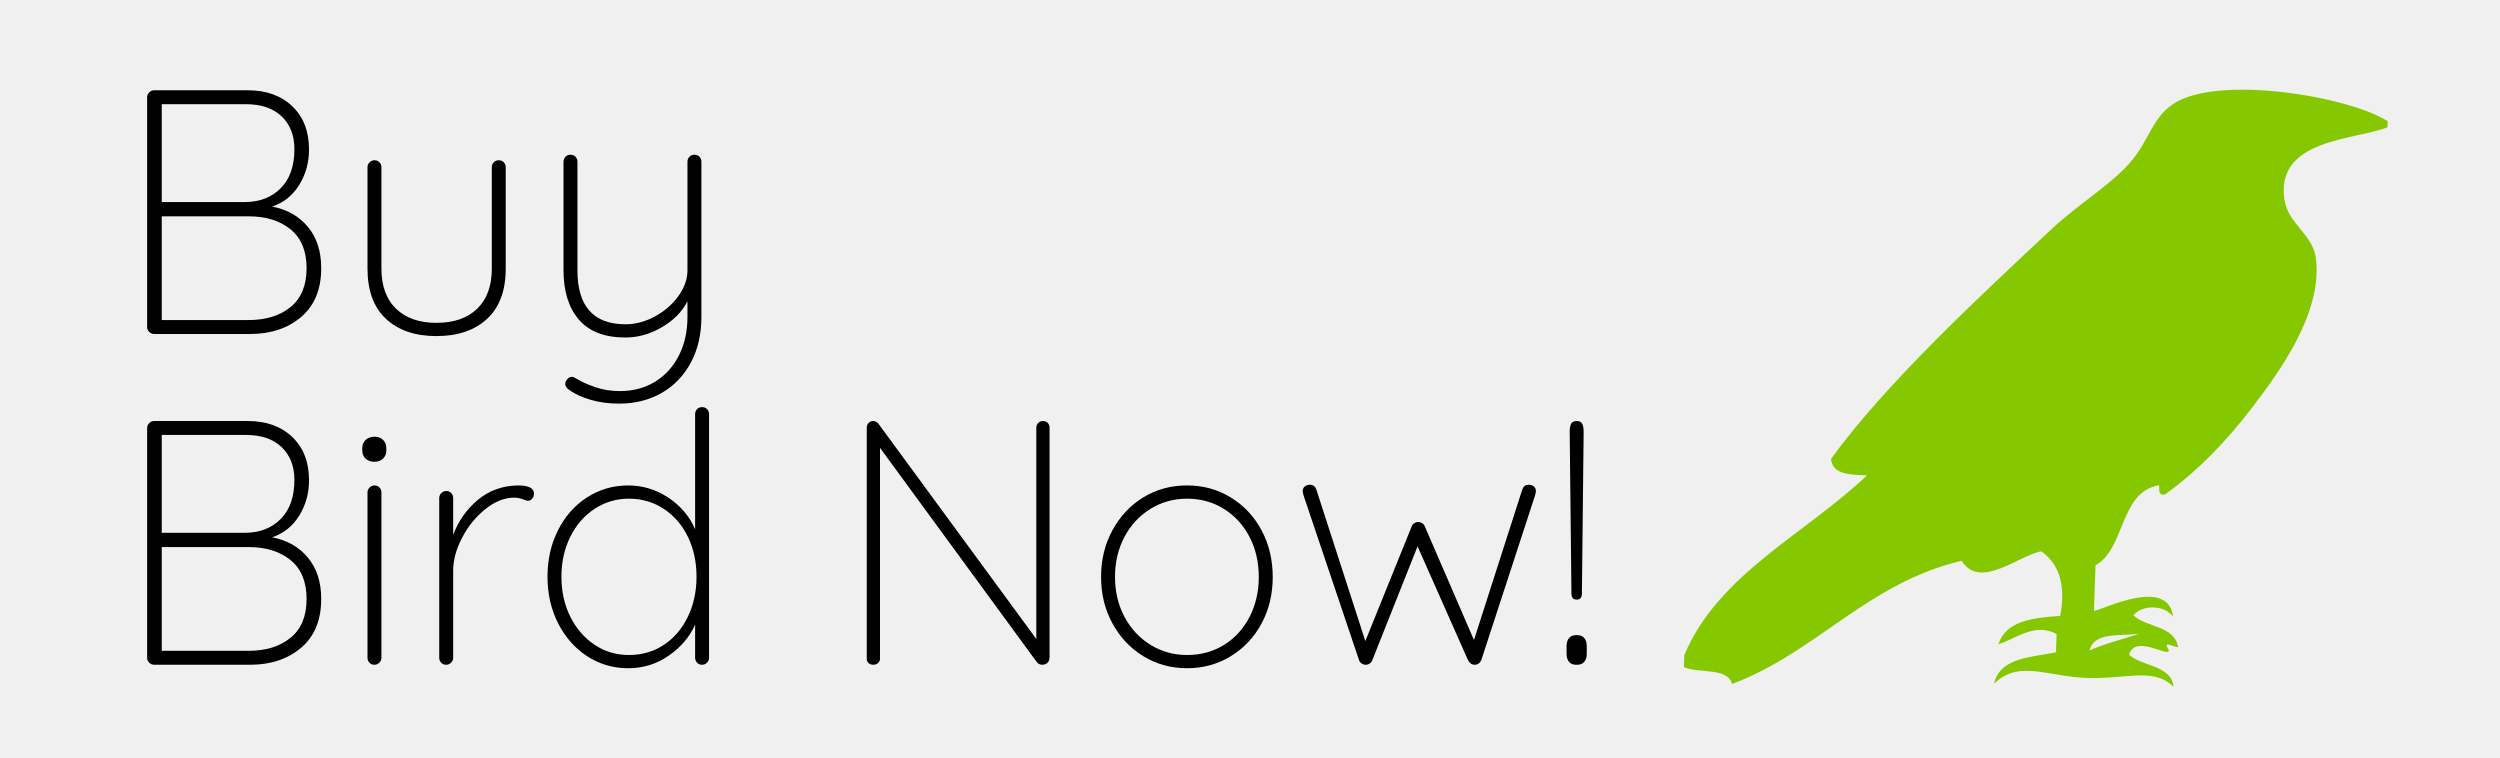
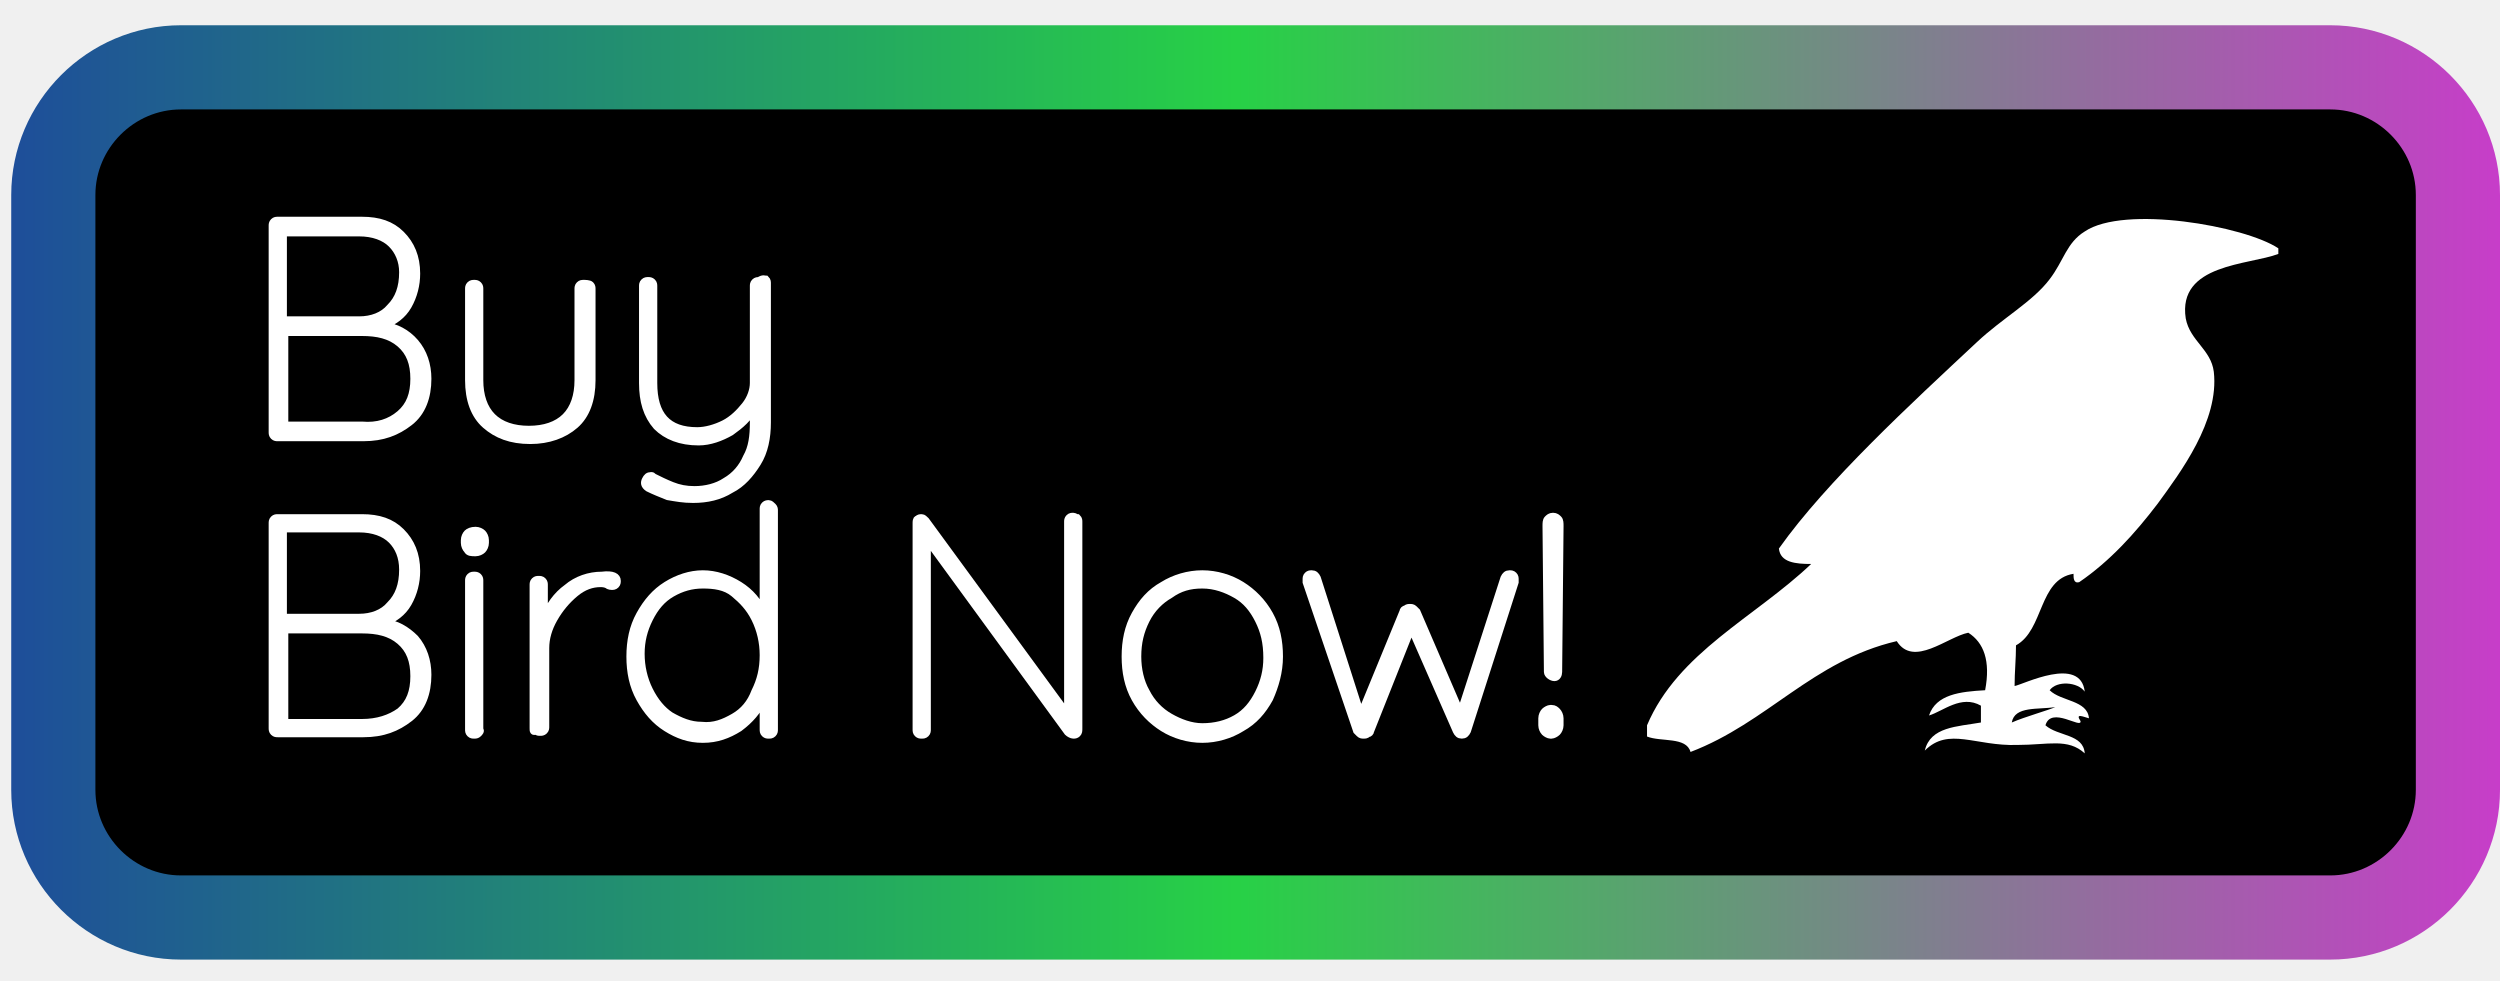
- <svg xmlns="http://www.w3.org/2000/svg" version="1.1" id="Layer_1" x="0px" y="0px" width="172.333px" height="52.25px" viewBox="0 0 172.333 52.25" enable-background="new 0 0 172.333 52.25" xml:space="preserve">
-   <rect x="7.741" y="5.264" fill="none" width="108.333" height="43" />
-   <g enable-background="new    ">
-     <path d="M21.218,15.632c0.616,0.735,0.924,1.688,0.924,2.855c0,1.456-0.46,2.576-1.38,3.36c-0.92,0.784-2.092,1.176-3.516,1.176   h-6.624c-0.128,0-0.24-0.048-0.336-0.144c-0.096-0.097-0.144-0.208-0.144-0.337V6.703c0-0.128,0.048-0.239,0.144-0.336   c0.096-0.096,0.208-0.144,0.336-0.144h6.456c1.28,0,2.304,0.368,3.072,1.104c0.768,0.736,1.152,1.729,1.152,2.977   c0,0.896-0.224,1.708-0.672,2.436c-0.448,0.729-1.072,1.229-1.872,1.5C19.781,14.432,20.602,14.896,21.218,15.632z M19.417,8.023   c-0.584-0.56-1.404-0.84-2.46-0.84H11.15v6.744h5.808c0.992-0.016,1.796-0.34,2.412-0.973c0.616-0.632,0.924-1.523,0.924-2.676   C20.293,9.336,20.001,8.584,19.417,8.023z M20.03,21.163c0.736-0.6,1.104-1.491,1.104-2.676c0-1.184-0.368-2.076-1.104-2.676   c-0.736-0.6-1.704-0.9-2.904-0.9H11.15v7.152h5.976C18.326,22.063,19.293,21.764,20.03,21.163z" />
-     <path d="M34.729,11.191c0.087,0.096,0.132,0.208,0.132,0.336v6.984c0,1.52-0.428,2.676-1.284,3.468s-2.02,1.188-3.492,1.188   c-1.472,0-2.632-0.396-3.48-1.188c-0.849-0.792-1.272-1.948-1.272-3.468v-6.984c0-0.128,0.048-0.24,0.144-0.336   c0.096-0.096,0.208-0.144,0.336-0.144c0.144,0,0.26,0.048,0.348,0.144s0.132,0.208,0.132,0.336v6.984   c0,1.2,0.336,2.124,1.008,2.771c0.672,0.648,1.6,0.973,2.784,0.973c1.2,0,2.136-0.324,2.808-0.973   c0.672-0.647,1.008-1.571,1.008-2.771v-6.984c0-0.128,0.044-0.24,0.132-0.336s0.204-0.144,0.348-0.144S34.641,11.096,34.729,11.191   z" />
-     <path d="M48.217,10.808c0.088,0.096,0.132,0.208,0.132,0.336v10.704c0,1.2-0.244,2.252-0.732,3.156   c-0.488,0.903-1.161,1.6-2.016,2.088c-0.856,0.487-1.828,0.731-2.916,0.731c-0.704,0-1.348-0.084-1.932-0.252   s-1.076-0.388-1.476-0.66c-0.288-0.191-0.376-0.407-0.264-0.647c0.112-0.192,0.248-0.288,0.408-0.288   c0.08,0,0.152,0.023,0.216,0.072c0.384,0.239,0.844,0.451,1.38,0.636c0.536,0.184,1.108,0.275,1.716,0.275   c0.912,0,1.72-0.216,2.424-0.647c0.704-0.432,1.251-1.036,1.644-1.812c0.392-0.775,0.588-1.659,0.588-2.651v-1.08   c-0.368,0.72-0.957,1.316-1.764,1.788c-0.808,0.472-1.644,0.708-2.508,0.708c-1.44,0-2.512-0.412-3.216-1.236   s-1.056-1.956-1.056-3.396v-7.488c0-0.128,0.043-0.24,0.132-0.336c0.088-0.096,0.204-0.145,0.348-0.145s0.26,0.049,0.348,0.145   s0.132,0.208,0.132,0.336v7.488c0,2.479,1.104,3.72,3.312,3.72c0.688,0,1.364-0.18,2.028-0.54c0.664-0.36,1.204-0.828,1.62-1.404   c0.416-0.576,0.624-1.168,0.624-1.775v-7.488c0-0.128,0.044-0.24,0.132-0.336s0.204-0.145,0.348-0.145S48.129,10.712,48.217,10.808   z" />
+ <svg xmlns="http://www.w3.org/2000/svg" version="1.1" id="Layer_1" x="0px" y="0px" viewBox="0 0 178.2 69.9" style="enable-background:new 0 0 178.2 69.9;" xml:space="preserve">
+   <style type="text/css">
+ 	.st0{fill:none;stroke:url(#SVGID_1_);stroke-width:6;stroke-miterlimit:10;}
+ 	.st1{enable-background:new    ;}
+ 	.st2{fill:#FFFFFF;stroke:#FFFFFF;stroke-width:0.5;stroke-miterlimit:10;}
+ 	.st3{fill:#FFFFFF;}
+ </style>
+   <path d="M164.2,64.7H14.8c-5,0-9.1-4.1-9.1-9.1v-41c0-5,4.1-9.1,9.1-9.1h149.4c5,0,9.1,4.1,9.1,9.1v41.1  C173.3,60.6,169.2,64.7,164.2,64.7z" />
+   <linearGradient id="SVGID_1_" gradientUnits="userSpaceOnUse" x1="0.8" y1="36.9" x2="178.2" y2="36.9" gradientTransform="matrix(1 0 0 -1 0 72)">
+     <stop offset="0" style="stop-color:#1E4E9A" />
+     <stop offset="0.492" style="stop-color:#27D146" />
+     <stop offset="1" style="stop-color:#C73DC9" />
+   </linearGradient>
+   <path class="st0" d="M166.1,65.4H12.9c-5,0-9.1-4.1-9.1-9.1V13.9c0-5,4.1-9.1,9.1-9.1h153.2c5,0,9.1,4.1,9.1,9.1v42.4  C175.2,61.3,171.1,65.4,166.1,65.4z" />
+   <g class="st1">
+     <path class="st2" d="M29.6,24.4c0.6,0.7,0.9,1.6,0.9,2.6c0,1.3-0.4,2.4-1.3,3.1s-1.9,1.1-3.3,1.1h-6.1c-0.1,0-0.2,0-0.3-0.1   c-0.1-0.1-0.1-0.2-0.1-0.3V16.1c0-0.1,0-0.2,0.1-0.3c0.1-0.1,0.2-0.1,0.3-0.1h6c1.2,0,2.1,0.3,2.8,1c0.7,0.7,1.1,1.6,1.1,2.8   c0,0.8-0.2,1.6-0.6,2.3c-0.4,0.7-1,1.1-1.7,1.4C28.2,23.3,29,23.7,29.6,24.4z M27.9,17.4c-0.5-0.5-1.3-0.8-2.3-0.8h-5.4v6.2h5.4   c0.9,0,1.7-0.3,2.2-0.9c0.6-0.6,0.9-1.4,0.9-2.5C28.7,18.6,28.4,17.9,27.9,17.4z M28.5,29.5c0.7-0.6,1-1.4,1-2.5   c0-1.1-0.3-1.9-1-2.5c-0.7-0.6-1.6-0.8-2.7-0.8h-5.5v6.6h5.5C26.9,30.4,27.8,30.1,28.5,29.5z" />
+     <path class="st2" d="M42.1,20.3c0.1,0.1,0.1,0.2,0.1,0.3v6.5c0,1.4-0.4,2.5-1.2,3.2c-0.8,0.7-1.9,1.1-3.2,1.1   c-1.4,0-2.4-0.4-3.2-1.1c-0.8-0.7-1.2-1.8-1.2-3.2v-6.5c0-0.1,0-0.2,0.1-0.3c0.1-0.1,0.2-0.1,0.3-0.1c0.1,0,0.2,0,0.3,0.1   c0.1,0.1,0.1,0.2,0.1,0.3v6.5c0,1.1,0.3,2,0.9,2.6c0.6,0.6,1.5,0.9,2.6,0.9c1.1,0,2-0.3,2.6-0.9c0.6-0.6,0.9-1.5,0.9-2.6v-6.5   c0-0.1,0-0.2,0.1-0.3c0.1-0.1,0.2-0.1,0.3-0.1S42,20.2,42.1,20.3z" />
+     <path class="st2" d="M54.6,19.9c0.1,0.1,0.1,0.2,0.1,0.3v9.9c0,1.1-0.2,2.1-0.7,2.9c-0.5,0.8-1.1,1.5-1.9,1.9   c-0.8,0.5-1.7,0.7-2.7,0.7c-0.7,0-1.2-0.1-1.8-0.2c-0.5-0.2-1-0.4-1.4-0.6c-0.3-0.2-0.3-0.4-0.2-0.6c0.1-0.2,0.2-0.3,0.4-0.3   c0.1,0,0.1,0,0.2,0.1c0.4,0.2,0.8,0.4,1.3,0.6c0.5,0.2,1,0.3,1.6,0.3c0.8,0,1.6-0.2,2.2-0.6c0.7-0.4,1.2-1,1.5-1.7   c0.4-0.7,0.5-1.5,0.5-2.5v-1c-0.3,0.7-0.9,1.2-1.6,1.7c-0.7,0.4-1.5,0.7-2.3,0.7c-1.3,0-2.3-0.4-3-1.1c-0.7-0.8-1-1.8-1-3.1v-6.9   c0-0.1,0-0.2,0.1-0.3c0.1-0.1,0.2-0.1,0.3-0.1c0.1,0,0.2,0,0.3,0.1c0.1,0.1,0.1,0.2,0.1,0.3v6.9c0,2.3,1,3.4,3.1,3.4   c0.6,0,1.3-0.2,1.9-0.5c0.6-0.3,1.1-0.8,1.5-1.3c0.4-0.5,0.6-1.1,0.6-1.6v-6.9c0-0.1,0-0.2,0.1-0.3s0.2-0.1,0.3-0.1   C54.4,19.8,54.5,19.9,54.6,19.9z" />
  </g>
-   <g enable-background="new    ">
-     <path d="M21.218,38.432c0.616,0.735,0.924,1.688,0.924,2.855c0,1.456-0.46,2.576-1.38,3.36c-0.92,0.784-2.092,1.176-3.516,1.176   h-6.624c-0.128,0-0.24-0.048-0.336-0.144c-0.096-0.097-0.144-0.208-0.144-0.337v-15.84c0-0.128,0.048-0.239,0.144-0.336   c0.096-0.096,0.208-0.144,0.336-0.144h6.456c1.28,0,2.304,0.368,3.072,1.104c0.768,0.736,1.152,1.729,1.152,2.977   c0,0.896-0.224,1.708-0.672,2.436c-0.448,0.729-1.072,1.229-1.872,1.5C19.781,37.231,20.602,37.695,21.218,38.432z M19.417,30.823   c-0.584-0.56-1.404-0.84-2.46-0.84H11.15v6.744h5.808c0.992-0.016,1.796-0.34,2.412-0.973c0.616-0.632,0.924-1.523,0.924-2.676   C20.293,32.136,20.001,31.384,19.417,30.823z M20.03,43.963c0.736-0.6,1.104-1.491,1.104-2.676c0-1.184-0.368-2.076-1.104-2.676   c-0.736-0.6-1.704-0.9-2.904-0.9H11.15v7.152h5.976C18.326,44.863,19.293,44.563,20.03,43.963z" />
-     <path d="M25.201,31.615c-0.152-0.144-0.228-0.328-0.228-0.552v-0.192c0-0.224,0.08-0.408,0.24-0.552   c0.16-0.145,0.368-0.216,0.624-0.216c0.224,0,0.412,0.071,0.564,0.216c0.152,0.144,0.228,0.328,0.228,0.552v0.192   c0,0.224-0.076,0.408-0.228,0.552c-0.152,0.144-0.348,0.216-0.588,0.216C25.557,31.831,25.353,31.759,25.201,31.615z M26.149,45.68   c-0.096,0.096-0.208,0.144-0.336,0.144c-0.144,0-0.26-0.048-0.348-0.144c-0.088-0.097-0.132-0.208-0.132-0.337V33.943   c0-0.128,0.048-0.24,0.144-0.336c0.096-0.096,0.208-0.145,0.336-0.145c0.144,0,0.26,0.049,0.348,0.145s0.132,0.208,0.132,0.336   v11.399C26.293,45.472,26.245,45.583,26.149,45.68z" />
-     <path d="M36.806,34.016c0,0.144-0.04,0.264-0.12,0.359c-0.08,0.097-0.184,0.145-0.312,0.145c-0.048,0-0.164-0.036-0.348-0.108   c-0.185-0.072-0.38-0.107-0.588-0.107c-0.656,0-1.312,0.26-1.968,0.779c-0.656,0.521-1.192,1.176-1.608,1.968   c-0.417,0.792-0.624,1.557-0.624,2.292v6c0,0.129-0.048,0.24-0.144,0.337c-0.096,0.096-0.208,0.144-0.336,0.144   c-0.144,0-0.26-0.048-0.348-0.144c-0.088-0.097-0.132-0.208-0.132-0.337V34.327c0-0.128,0.048-0.24,0.144-0.336   c0.096-0.096,0.208-0.144,0.336-0.144c0.144,0,0.26,0.048,0.348,0.144s0.132,0.208,0.132,0.336v2.544   c0.368-0.976,0.939-1.784,1.716-2.424c0.776-0.64,1.692-0.968,2.748-0.984C36.438,33.463,36.806,33.647,36.806,34.016z" />
-     <path d="M48.745,28.207c0.088,0.097,0.132,0.208,0.132,0.336v16.8c0,0.129-0.048,0.24-0.144,0.337   c-0.096,0.096-0.208,0.144-0.336,0.144c-0.144,0-0.26-0.048-0.348-0.144c-0.088-0.097-0.132-0.208-0.132-0.337v-2.279   c-0.384,0.848-0.992,1.56-1.824,2.136s-1.76,0.864-2.784,0.864c-1.041,0-1.984-0.276-2.832-0.828   c-0.849-0.552-1.516-1.309-2.004-2.269s-0.732-2.031-0.732-3.216c0-1.184,0.244-2.256,0.732-3.216s1.156-1.712,2.004-2.256   c0.848-0.544,1.792-0.816,2.832-0.816c0.992,0,1.912,0.28,2.76,0.841c0.848,0.56,1.464,1.288,1.848,2.184v-7.944   c0-0.128,0.044-0.239,0.132-0.336c0.088-0.096,0.204-0.144,0.348-0.144S48.657,28.111,48.745,28.207z M45.757,44.455   c0.704-0.464,1.256-1.107,1.656-1.932c0.399-0.824,0.6-1.748,0.6-2.772c0-1.023-0.2-1.943-0.6-2.76   c-0.4-0.816-0.957-1.456-1.668-1.92s-1.508-0.696-2.388-0.696c-0.864,0-1.652,0.232-2.364,0.696s-1.272,1.108-1.68,1.932   c-0.408,0.824-0.612,1.74-0.612,2.748c0,1.024,0.204,1.944,0.612,2.761c0.408,0.815,0.964,1.46,1.668,1.932   c0.704,0.472,1.496,0.708,2.376,0.708C44.253,45.151,45.053,44.92,45.757,44.455z" />
-     <path d="M72.229,29.155c0.08,0.088,0.12,0.196,0.12,0.324v15.815c0,0.177-0.048,0.309-0.144,0.396s-0.216,0.132-0.36,0.132   c-0.16,0-0.288-0.063-0.384-0.192l-10.8-14.76v14.544c0,0.112-0.044,0.208-0.132,0.288c-0.088,0.08-0.196,0.12-0.324,0.12   c-0.144,0-0.256-0.04-0.336-0.12s-0.12-0.176-0.12-0.288V29.503c0-0.159,0.044-0.279,0.132-0.359c0.087-0.08,0.188-0.12,0.3-0.12   c0.144,0,0.264,0.056,0.36,0.168l10.896,14.855V29.479c0-0.128,0.044-0.236,0.132-0.324c0.087-0.088,0.195-0.132,0.324-0.132   C72.037,29.023,72.149,29.067,72.229,29.155z" />
-     <path d="M86.964,42.979c-0.512,0.952-1.22,1.704-2.124,2.256s-1.908,0.828-3.012,0.828s-2.108-0.276-3.012-0.828   s-1.616-1.309-2.136-2.269c-0.52-0.96-0.78-2.023-0.78-3.191c0-1.184,0.26-2.256,0.78-3.216c0.52-0.96,1.228-1.717,2.124-2.269   c0.896-0.552,1.904-0.828,3.024-0.828c1.104,0,2.108,0.276,3.012,0.828s1.612,1.309,2.124,2.269   c0.513,0.96,0.769,2.032,0.769,3.216C87.733,40.96,87.477,42.027,86.964,42.979z M86.137,37.016   c-0.424-0.816-1.012-1.46-1.764-1.933c-0.752-0.472-1.6-0.708-2.544-0.708c-0.928,0-1.772,0.236-2.532,0.708   c-0.76,0.473-1.356,1.116-1.788,1.933c-0.432,0.815-0.648,1.736-0.648,2.76c0,1.008,0.216,1.92,0.648,2.736   c0.432,0.815,1.028,1.46,1.788,1.932s1.604,0.708,2.532,0.708c0.944,0,1.792-0.231,2.544-0.696c0.752-0.464,1.34-1.107,1.764-1.932   c0.423-0.824,0.635-1.74,0.635-2.748C86.772,38.752,86.56,37.831,86.137,37.016z" />
-     <path d="M105.733,33.535c0.096,0.08,0.144,0.192,0.144,0.336l-0.048,0.24l-3.721,11.4c-0.096,0.208-0.248,0.312-0.455,0.312   c-0.192,0-0.345-0.104-0.457-0.312l-3.479-7.849l-3.12,7.849c-0.032,0.096-0.092,0.172-0.18,0.228   c-0.088,0.057-0.18,0.084-0.276,0.084c-0.096,0-0.188-0.027-0.276-0.084c-0.088-0.056-0.147-0.132-0.18-0.228l-3.84-11.4   l-0.048-0.24c0-0.144,0.048-0.256,0.144-0.336s0.217-0.12,0.36-0.12c0.208,0,0.352,0.104,0.433,0.312l3.383,10.464l3.192-7.896   c0.032-0.096,0.093-0.172,0.181-0.228s0.18-0.084,0.275-0.084s0.188,0.028,0.275,0.084s0.148,0.132,0.181,0.228l3.384,7.824   l3.336-10.392c0.08-0.208,0.225-0.312,0.432-0.312C105.516,33.415,105.636,33.455,105.733,33.535z" />
-     <path d="M108.157,45.619c-0.113-0.136-0.168-0.315-0.168-0.54v-0.552c0-0.224,0.055-0.404,0.168-0.54   c0.111-0.136,0.271-0.204,0.479-0.204h0.096c0.208,0,0.368,0.068,0.479,0.204c0.112,0.136,0.168,0.316,0.168,0.54v0.552   c0,0.225-0.056,0.404-0.168,0.54c-0.111,0.136-0.271,0.204-0.479,0.204h-0.096C108.428,45.823,108.268,45.755,108.157,45.619z    M108.325,40.951l-0.121-11.184c0-0.24,0.032-0.424,0.097-0.553c0.063-0.128,0.192-0.191,0.384-0.191s0.32,0.063,0.384,0.191   c0.063,0.129,0.097,0.312,0.097,0.553l-0.121,11.184c-0.016,0.256-0.135,0.384-0.359,0.384S108.34,41.207,108.325,40.951z" />
+   <g class="st1">
+     <path class="st2" d="M29.6,45.5c0.6,0.7,0.9,1.6,0.9,2.6c0,1.3-0.4,2.4-1.3,3.1s-1.9,1.1-3.3,1.1h-6.1c-0.1,0-0.2,0-0.3-0.1   c-0.1-0.1-0.1-0.2-0.1-0.3V37.3c0-0.1,0-0.2,0.1-0.3c0.1-0.1,0.2-0.1,0.3-0.1h6c1.2,0,2.1,0.3,2.8,1c0.7,0.7,1.1,1.6,1.1,2.8   c0,0.8-0.2,1.6-0.6,2.3c-0.4,0.7-1,1.1-1.7,1.4C28.2,44.4,29,44.9,29.6,45.5z M27.9,38.5c-0.5-0.5-1.3-0.8-2.3-0.8h-5.4V44h5.4   c0.9,0,1.7-0.3,2.2-0.9c0.6-0.6,0.9-1.4,0.9-2.5C28.7,39.7,28.4,39,27.9,38.5z M28.5,50.7c0.7-0.6,1-1.4,1-2.5c0-1.1-0.3-1.9-1-2.5   c-0.7-0.6-1.6-0.8-2.7-0.8h-5.5v6.6h5.5C26.9,51.5,27.8,51.2,28.5,50.7z" />
+     <path class="st2" d="M33.3,39.2c-0.1-0.1-0.2-0.3-0.2-0.5v-0.2c0-0.2,0.1-0.4,0.2-0.5c0.1-0.1,0.3-0.2,0.6-0.2   c0.2,0,0.4,0.1,0.5,0.2c0.1,0.1,0.2,0.3,0.2,0.5v0.2c0,0.2-0.1,0.4-0.2,0.5c-0.1,0.1-0.3,0.2-0.5,0.2   C33.6,39.4,33.4,39.4,33.3,39.2z M34.1,52.3c-0.1,0.1-0.2,0.1-0.3,0.1c-0.1,0-0.2,0-0.3-0.1c-0.1-0.1-0.1-0.2-0.1-0.3V41.4   c0-0.1,0-0.2,0.1-0.3s0.2-0.1,0.3-0.1c0.1,0,0.2,0,0.3,0.1c0.1,0.1,0.1,0.2,0.1,0.3v10.6C34.3,52.1,34.2,52.2,34.1,52.3z" />
+     <path class="st2" d="M44,41.4c0,0.1,0,0.2-0.1,0.3c-0.1,0.1-0.2,0.1-0.3,0.1c0,0-0.2,0-0.3-0.1c-0.2-0.1-0.4-0.1-0.5-0.1   c-0.6,0-1.2,0.2-1.8,0.7c-0.6,0.5-1.1,1.1-1.5,1.8c-0.4,0.7-0.6,1.4-0.6,2.1v5.6c0,0.1,0,0.2-0.1,0.3c-0.1,0.1-0.2,0.1-0.3,0.1   c-0.1,0-0.2,0-0.3-0.1C38,52.2,38,52.1,38,51.9V41.7c0-0.1,0-0.2,0.1-0.3c0.1-0.1,0.2-0.1,0.3-0.1c0.1,0,0.2,0,0.3,0.1   s0.1,0.2,0.1,0.3v2.4c0.3-0.9,0.9-1.7,1.6-2.2c0.7-0.6,1.6-0.9,2.5-0.9C43.7,40.9,44,41.1,44,41.4z" />
+     <path class="st2" d="M55.1,36.1c0.1,0.1,0.1,0.2,0.1,0.3v15.6c0,0.1,0,0.2-0.1,0.3c-0.1,0.1-0.2,0.1-0.3,0.1c-0.1,0-0.2,0-0.3-0.1   c-0.1-0.1-0.1-0.2-0.1-0.3v-2.1c-0.4,0.8-0.9,1.4-1.7,2c-0.8,0.5-1.6,0.8-2.6,0.8c-1,0-1.8-0.3-2.6-0.8c-0.8-0.5-1.4-1.2-1.9-2.1   s-0.7-1.9-0.7-3c0-1.1,0.2-2.1,0.7-3s1.1-1.6,1.9-2.1c0.8-0.5,1.7-0.8,2.6-0.8c0.9,0,1.8,0.3,2.6,0.8c0.8,0.5,1.4,1.2,1.7,2v-7.4   c0-0.1,0-0.2,0.1-0.3c0.1-0.1,0.2-0.1,0.3-0.1S55,36,55.1,36.1z M52.3,51.1c0.7-0.4,1.2-1,1.5-1.8c0.4-0.8,0.6-1.6,0.6-2.6   c0-0.9-0.2-1.8-0.6-2.6c-0.4-0.8-0.9-1.3-1.5-1.8s-1.4-0.6-2.2-0.6c-0.8,0-1.5,0.2-2.2,0.6s-1.2,1-1.6,1.8s-0.6,1.6-0.6,2.5   c0,0.9,0.2,1.8,0.6,2.6c0.4,0.8,0.9,1.4,1.5,1.8c0.7,0.4,1.4,0.7,2.2,0.7C50.9,51.8,51.6,51.5,52.3,51.1z" />
+     <path class="st2" d="M76.8,36.9c0.1,0.1,0.1,0.2,0.1,0.3v14.7c0,0.2,0,0.3-0.1,0.4c-0.1,0.1-0.2,0.1-0.3,0.1   c-0.1,0-0.3-0.1-0.4-0.2l-10-13.7V52c0,0.1,0,0.2-0.1,0.3c-0.1,0.1-0.2,0.1-0.3,0.1c-0.1,0-0.2,0-0.3-0.1c-0.1-0.1-0.1-0.2-0.1-0.3   V37.3c0-0.1,0-0.3,0.1-0.3c0.1-0.1,0.2-0.1,0.3-0.1c0.1,0,0.2,0.1,0.3,0.2l10.1,13.8V37.2c0-0.1,0-0.2,0.1-0.3   c0.1-0.1,0.2-0.1,0.3-0.1C76.6,36.8,76.7,36.9,76.8,36.9z" />
+     <path class="st2" d="M90.5,49.8c-0.5,0.9-1.1,1.6-2,2.1c-0.8,0.5-1.8,0.8-2.8,0.8c-1,0-2-0.3-2.8-0.8c-0.8-0.5-1.5-1.2-2-2.1   c-0.5-0.9-0.7-1.9-0.7-3c0-1.1,0.2-2.1,0.7-3c0.5-0.9,1.1-1.6,2-2.1c0.8-0.5,1.8-0.8,2.8-0.8c1,0,2,0.3,2.8,0.8   c0.8,0.5,1.5,1.2,2,2.1c0.5,0.9,0.7,1.9,0.7,3C91.2,47.9,90.9,48.9,90.5,49.8z M89.7,44.2c-0.4-0.8-0.9-1.4-1.6-1.8   c-0.7-0.4-1.5-0.7-2.4-0.7c-0.9,0-1.6,0.2-2.3,0.7c-0.7,0.4-1.3,1-1.7,1.8c-0.4,0.8-0.6,1.6-0.6,2.6c0,0.9,0.2,1.8,0.6,2.5   c0.4,0.8,1,1.4,1.7,1.8c0.7,0.4,1.5,0.7,2.3,0.7c0.9,0,1.7-0.2,2.4-0.6c0.7-0.4,1.2-1,1.6-1.8c0.4-0.8,0.6-1.6,0.6-2.5   C90.3,45.8,90.1,45,89.7,44.2z" />
+     <path class="st2" d="M107.9,41c0.1,0.1,0.1,0.2,0.1,0.3l0,0.2l-3.4,10.6c-0.1,0.2-0.2,0.3-0.4,0.3c-0.2,0-0.3-0.1-0.4-0.3l-3.2-7.3   l-2.9,7.3c0,0.1-0.1,0.2-0.2,0.2c-0.1,0.1-0.2,0.1-0.3,0.1s-0.2,0-0.3-0.1c-0.1-0.1-0.1-0.1-0.2-0.2l-3.6-10.6l0-0.2   c0-0.1,0-0.2,0.1-0.3c0.1-0.1,0.2-0.1,0.3-0.1c0.2,0,0.3,0.1,0.4,0.3l3.1,9.7l3-7.3c0-0.1,0.1-0.2,0.2-0.2c0.1-0.1,0.2-0.1,0.3-0.1   s0.2,0,0.3,0.1s0.1,0.1,0.2,0.2l3.1,7.2l3.1-9.6c0.1-0.2,0.2-0.3,0.4-0.3C107.7,40.9,107.8,40.9,107.9,41z" />
+     <path class="st2" d="M110.1,52.2c-0.1-0.1-0.2-0.3-0.2-0.5v-0.5c0-0.2,0.1-0.4,0.2-0.5c0.1-0.1,0.3-0.2,0.4-0.2h0.1   c0.2,0,0.3,0.1,0.4,0.2c0.1,0.1,0.2,0.3,0.2,0.5v0.5c0,0.2-0.1,0.4-0.2,0.5c-0.1,0.1-0.3,0.2-0.4,0.2h-0.1   C110.4,52.4,110.2,52.3,110.1,52.2z M110.3,47.9l-0.1-10.4c0-0.2,0-0.4,0.1-0.5c0.1-0.1,0.2-0.2,0.4-0.2c0.2,0,0.3,0.1,0.4,0.2   c0.1,0.1,0.1,0.3,0.1,0.5l-0.1,10.4c0,0.2-0.1,0.4-0.3,0.4S110.3,48.1,110.3,47.9z" />
  </g>
  <g>
-     <path fill="#86C800" d="M164.591,8.358c-0.006,0.139-0.011,0.278-0.015,0.419c-2.26,0.882-7.772,0.803-7.098,5.011   c0.27,1.686,1.973,2.352,2.172,4.063c0.44,3.769-2.562,7.82-4.33,10.145c-1.758,2.309-3.705,4.383-6.086,6.094   c-0.451,0.083-0.391-0.312-0.397-0.645c-2.75,0.466-2.3,4.349-4.386,5.523c-0.036,1.049-0.07,2.098-0.108,3.146   c0.692-0.125,5.111-2.366,5.449,0.392c-0.568-0.803-2.108-0.854-2.728-0.091c0.897,0.854,2.862,0.708,3.075,2.204   c-0.483-0.079-1.047-0.483-0.637,0.188c0.063,0.601-2.315-1.146-2.741,0.327c0.926,0.827,2.881,0.693,3.076,2.205   c-1.277-1.215-2.797-0.669-5.229-0.599c-3.276,0.098-5.289-1.412-7.154,0.392c0.41-1.808,2.508-1.81,4.273-2.166   c0.014-0.421,0.027-0.842,0.041-1.26c-1.527-0.833-2.888,0.383-4.012,0.703c0.521-1.615,2.355-1.824,4.266-1.953   c0.412-2.281-0.158-3.646-1.32-4.456c-1.608,0.326-4.215,2.67-5.48,0.656c-6.492,1.531-9.972,6.283-15.826,8.496   c-0.285-1.154-2.272-0.719-3.32-1.163c0.01-0.279,0.02-0.558,0.029-0.837c2.346-5.572,8.283-8.299,12.598-12.387   c-1.199-0.031-2.393-0.066-2.482-1.135c3.717-5.144,10.249-11.207,15.233-15.867c1.925-1.799,4.321-3.183,5.622-4.85   c1.087-1.393,1.334-2.757,2.645-3.691C152.735,5.079,161.971,6.649,164.591,8.358z M144.042,44.835   c0.942-0.444,2.897-0.95,3.399-1.146C146.106,43.855,144.338,43.559,144.042,44.835z" />
+     <path class="st3" d="M162.4,17.7c0,0.1,0,0.3,0,0.4c-2.1,0.8-7.2,0.7-6.6,4.6c0.3,1.6,1.8,2.2,2,3.8c0.4,3.5-2.4,7.2-4,9.4   c-1.6,2.1-3.4,4.1-5.6,5.6c-0.4,0.1-0.4-0.3-0.4-0.6c-2.5,0.4-2.1,4-4.1,5.1c0,1-0.1,1.9-0.1,2.9c0.6-0.1,4.7-2.2,5,0.4   c-0.5-0.7-2-0.8-2.5-0.1c0.8,0.8,2.7,0.7,2.8,2c-0.4-0.1-1-0.4-0.6,0.2c0.1,0.6-2.1-1.1-2.5,0.3c0.9,0.8,2.7,0.6,2.8,2   c-1.2-1.1-2.6-0.6-4.8-0.6c-3,0.1-4.9-1.3-6.6,0.4c0.4-1.7,2.3-1.7,4-2c0-0.4,0-0.8,0-1.2c-1.4-0.8-2.7,0.4-3.7,0.7   c0.5-1.5,2.2-1.7,4-1.8c0.4-2.1-0.1-3.4-1.2-4.1c-1.5,0.3-3.9,2.5-5.1,0.6c-6,1.4-9.2,5.8-14.7,7.9c-0.3-1.1-2.1-0.7-3.1-1.1   c0-0.3,0-0.5,0-0.8c2.2-5.2,7.7-7.7,11.7-11.5c-1.1,0-2.2-0.1-2.3-1.1c3.4-4.8,9.5-10.4,14.1-14.7c1.8-1.7,4-2.9,5.2-4.5   c1-1.3,1.2-2.6,2.5-3.4C151.4,14.6,160,16.1,162.4,17.7z M143.4,51.5c0.9-0.4,2.7-0.9,3.1-1.1C145.3,50.6,143.6,50.3,143.4,51.5z" />
  </g>
</svg>
